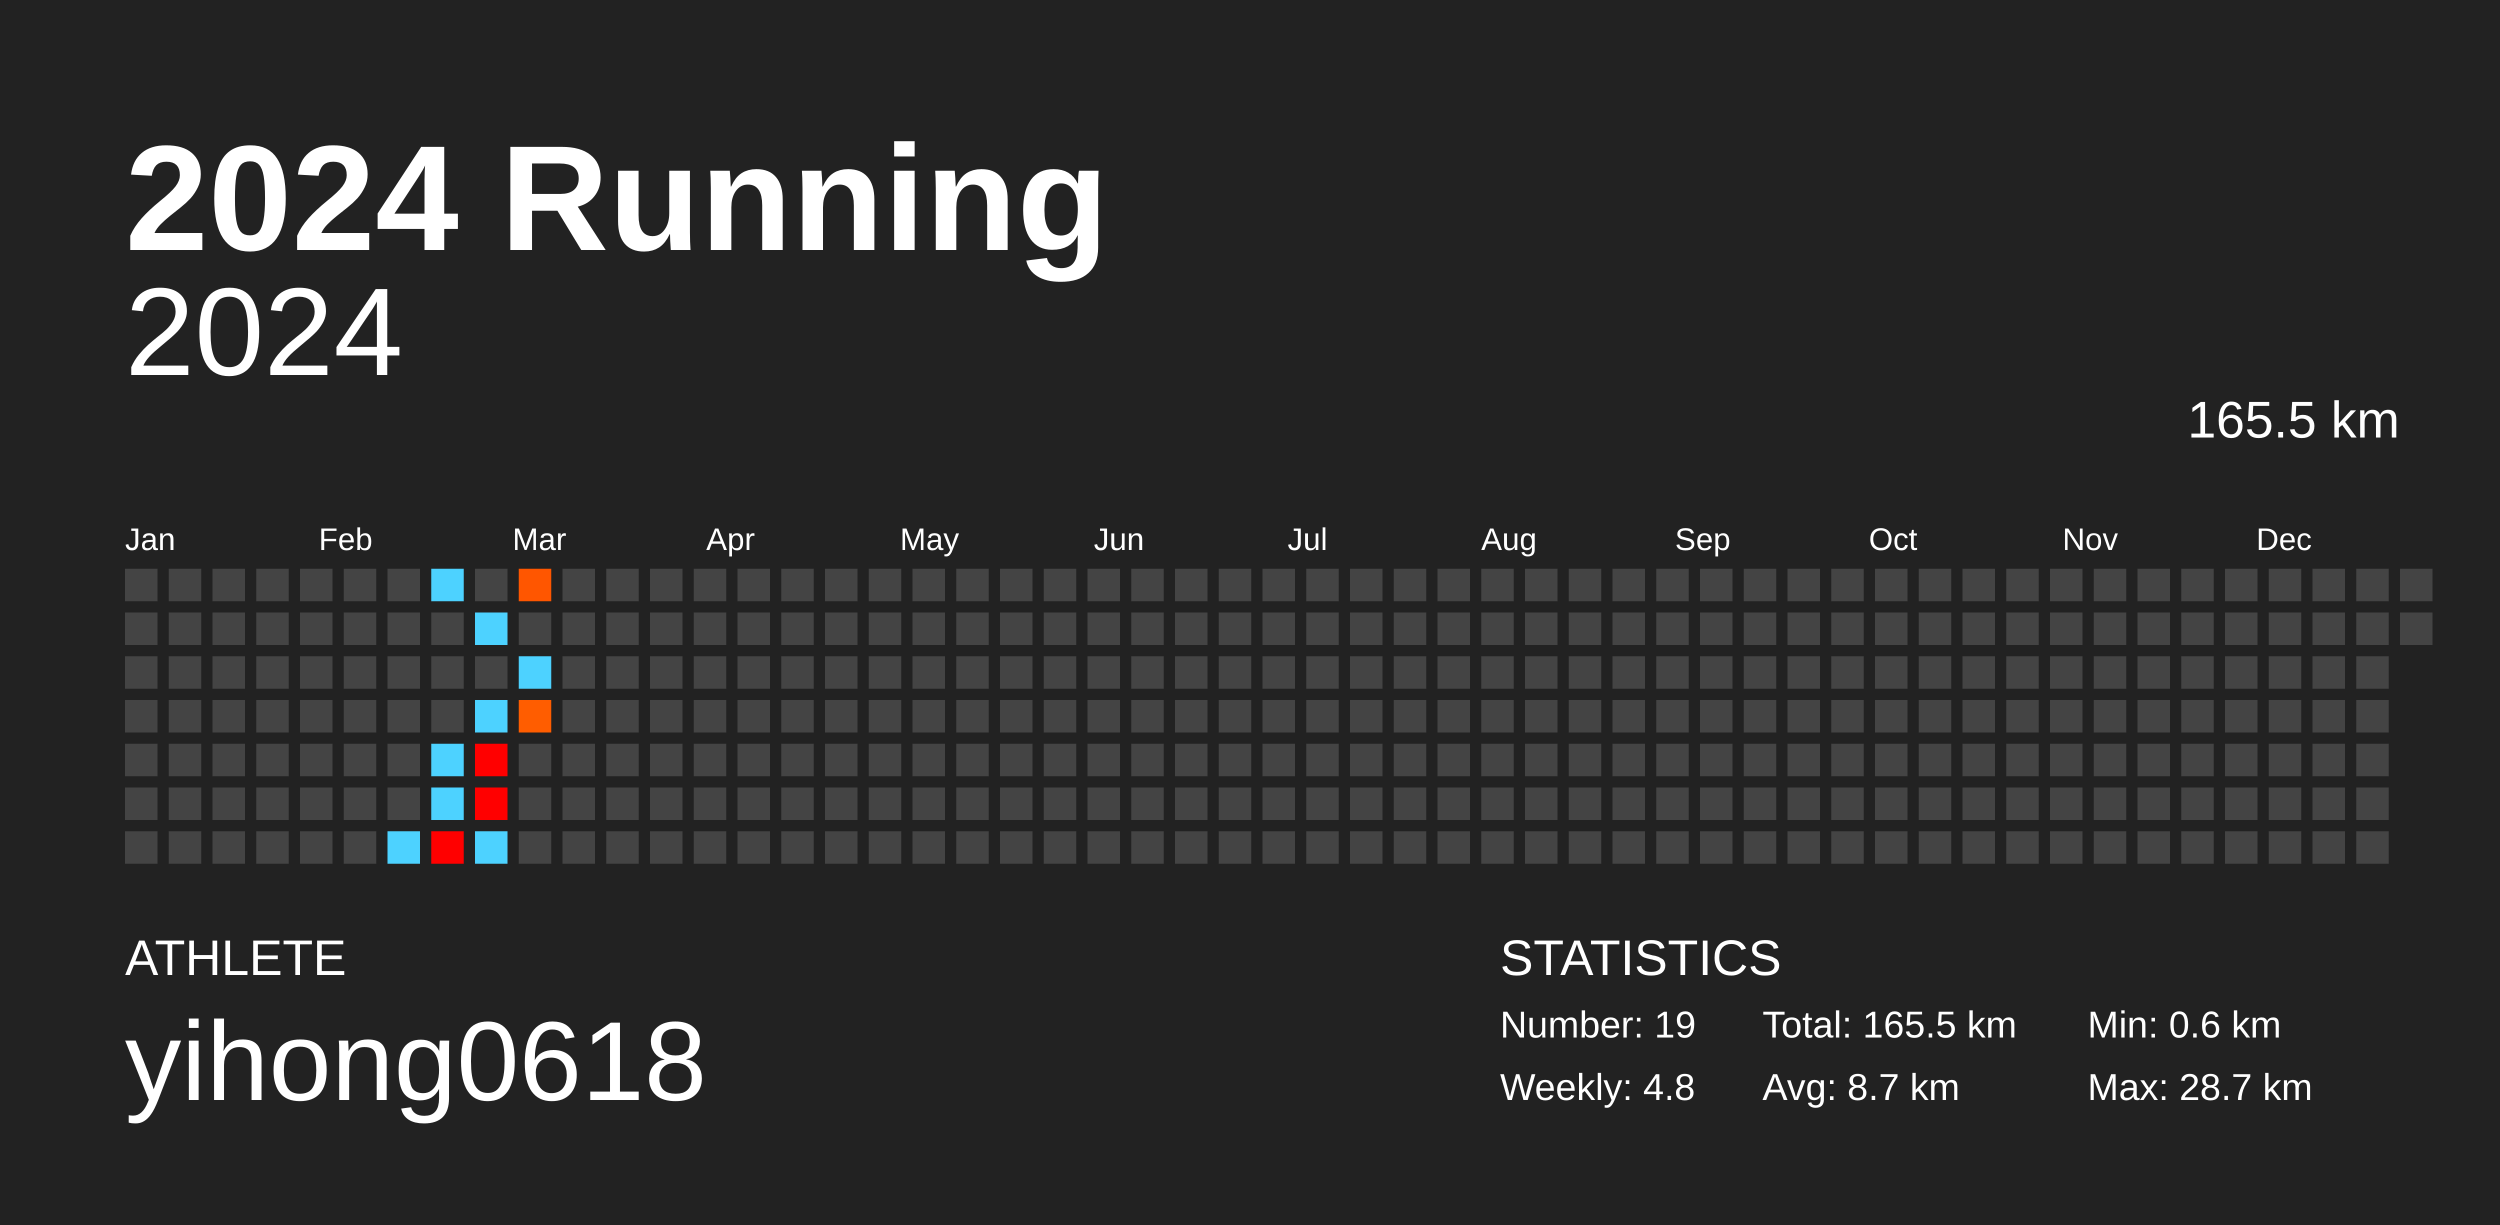
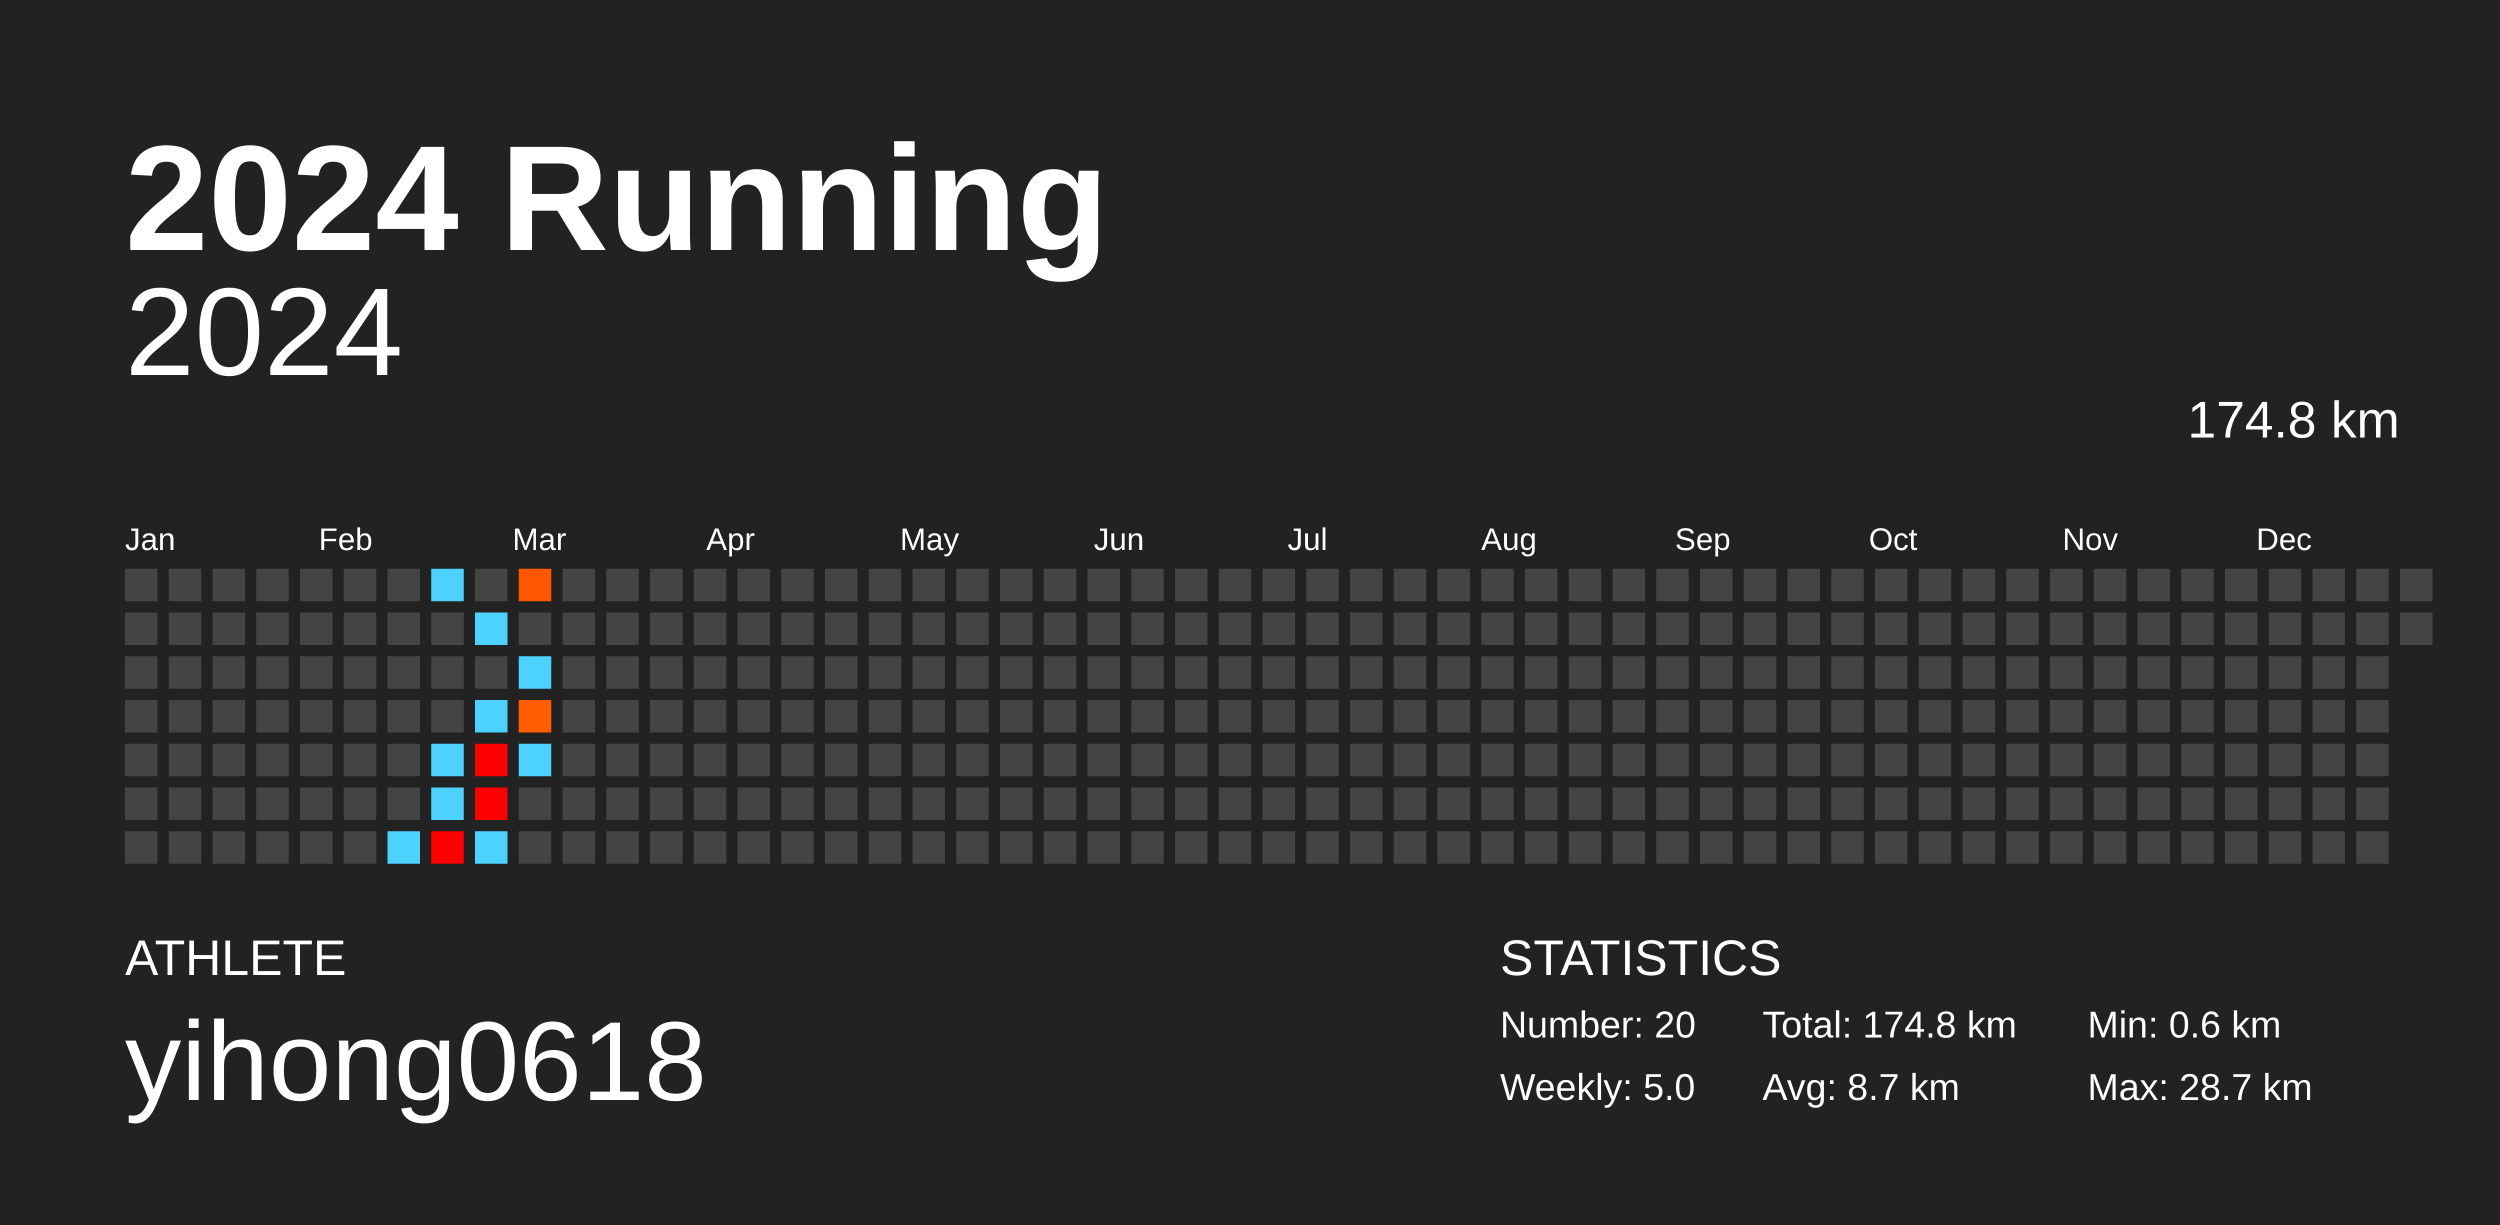
<svg xmlns="http://www.w3.org/2000/svg" baseProfile="full" height="98mm" version="1.1" viewBox="0,0,200,98" width="200mm">
  <defs />
  <rect fill="#222222" height="98" width="200" x="0" y="0" />
  <text fill="#FFFFFF" style="font-size:12px; font-family:Arial; font-weight:bold;" x="10" y="20">2024 Running</text>
  <text fill="#FFFFFF" style="font-size:4px; font-family:Arial" x="10" y="78">ATHLETE</text>
  <text fill="#FFFFFF" style="font-size:9px; font-family:Arial" x="10" y="88">yihong0618</text>
  <text fill="#FFFFFF" style="font-size:4px; font-family:Arial" x="120" y="78">STATISTICS</text>
-   <text fill="#FFFFFF" style="font-size:3px; font-family:Arial" x="120" y="83">Number: 19</text>
-   <text fill="#FFFFFF" style="font-size:3px; font-family:Arial" x="120" y="88">Weekly: 4.8</text>
-   <text fill="#FFFFFF" style="font-size:3px; font-family:Arial" x="141" y="83">Total: 165.5 km</text>
+   <text fill="#FFFFFF" style="font-size:3px; font-family:Arial" x="120" y="83">Number: 20</text>
+   <text fill="#FFFFFF" style="font-size:3px; font-family:Arial" x="120" y="88">Weekly: 5.0</text>
+   <text fill="#FFFFFF" style="font-size:3px; font-family:Arial" x="141" y="83">Total: 174.8 km</text>
  <text fill="#FFFFFF" style="font-size:3px; font-family:Arial" x="141" y="88">Avg: 8.7 km</text>
  <text fill="#FFFFFF" style="font-size:3px; font-family:Arial" x="167" y="83">Min: 0.6 km</text>
  <text fill="#FFFFFF" style="font-size:3px; font-family:Arial" x="167" y="88">Max: 28.7 km</text>
  <text alignment-baseline="hanging" fill="#FFFFFF" style="font-size:10.0px; font-family:Arial;" x="10" y="30">2024</text>
-   <text alignment-baseline="hanging" fill="#FFFFFF" style="font-size:4.125px; font-family:Arial;" x="175" y="35">165.5 km</text>
+   <text alignment-baseline="hanging" fill="#FFFFFF" style="font-size:4.125px; font-family:Arial;" x="175" y="35">174.8 km</text>
  <text fill="#FFFFFF" style="font-size:2.5px; font-family:Arial" x="10.0" y="44">Jan</text>
  <text fill="#FFFFFF" style="font-size:2.5px; font-family:Arial" x="25.5" y="44">Feb</text>
  <text fill="#FFFFFF" style="font-size:2.5px; font-family:Arial" x="41.0" y="44">Mar</text>
  <text fill="#FFFFFF" style="font-size:2.5px; font-family:Arial" x="56.5" y="44">Apr</text>
  <text fill="#FFFFFF" style="font-size:2.5px; font-family:Arial" x="72.0" y="44">May</text>
  <text fill="#FFFFFF" style="font-size:2.5px; font-family:Arial" x="87.5" y="44">Jun</text>
  <text fill="#FFFFFF" style="font-size:2.5px; font-family:Arial" x="103.0" y="44">Jul</text>
  <text fill="#FFFFFF" style="font-size:2.5px; font-family:Arial" x="118.5" y="44">Aug</text>
  <text fill="#FFFFFF" style="font-size:2.5px; font-family:Arial" x="134.0" y="44">Sep</text>
  <text fill="#FFFFFF" style="font-size:2.5px; font-family:Arial" x="149.5" y="44">Oct</text>
  <text fill="#FFFFFF" style="font-size:2.5px; font-family:Arial" x="165.0" y="44">Nov</text>
  <text fill="#FFFFFF" style="font-size:2.5px; font-family:Arial" x="180.5" y="44">Dec</text>
  <rect fill="#444444" height="2.6" width="2.6" x="10.0" y="45.5" />
  <rect fill="#444444" height="2.6" width="2.6" x="10.0" y="49.0" />
  <rect fill="#444444" height="2.6" width="2.6" x="10.0" y="52.5" />
  <rect fill="#444444" height="2.6" width="2.6" x="10.0" y="56.0" />
  <rect fill="#444444" height="2.6" width="2.6" x="10.0" y="59.5" />
  <rect fill="#444444" height="2.6" width="2.6" x="10.0" y="63.0" />
  <rect fill="#444444" height="2.6" width="2.6" x="10.0" y="66.5" />
  <rect fill="#444444" height="2.6" width="2.6" x="13.5" y="45.5" />
  <rect fill="#444444" height="2.6" width="2.6" x="13.5" y="49.0" />
  <rect fill="#444444" height="2.6" width="2.6" x="13.5" y="52.5" />
  <rect fill="#444444" height="2.6" width="2.6" x="13.5" y="56.0" />
  <rect fill="#444444" height="2.6" width="2.6" x="13.5" y="59.5" />
  <rect fill="#444444" height="2.6" width="2.6" x="13.5" y="63.0" />
  <rect fill="#444444" height="2.6" width="2.6" x="13.5" y="66.5" />
  <rect fill="#444444" height="2.6" width="2.6" x="17.0" y="45.5" />
  <rect fill="#444444" height="2.6" width="2.6" x="17.0" y="49.0" />
  <rect fill="#444444" height="2.6" width="2.6" x="17.0" y="52.5" />
  <rect fill="#444444" height="2.6" width="2.6" x="17.0" y="56.0" />
  <rect fill="#444444" height="2.6" width="2.6" x="17.0" y="59.5" />
  <rect fill="#444444" height="2.6" width="2.6" x="17.0" y="63.0" />
  <rect fill="#444444" height="2.6" width="2.6" x="17.0" y="66.5" />
  <rect fill="#444444" height="2.6" width="2.6" x="20.5" y="45.5" />
  <rect fill="#444444" height="2.6" width="2.6" x="20.5" y="49.0" />
  <rect fill="#444444" height="2.6" width="2.6" x="20.5" y="52.5" />
  <rect fill="#444444" height="2.6" width="2.6" x="20.5" y="56.0" />
  <rect fill="#444444" height="2.6" width="2.6" x="20.5" y="59.5" />
  <rect fill="#444444" height="2.6" width="2.6" x="20.5" y="63.0" />
  <rect fill="#444444" height="2.6" width="2.6" x="20.5" y="66.5" />
  <rect fill="#444444" height="2.6" width="2.6" x="24.0" y="45.5" />
  <rect fill="#444444" height="2.6" width="2.6" x="24.0" y="49.0" />
  <rect fill="#444444" height="2.6" width="2.6" x="24.0" y="52.5" />
  <rect fill="#444444" height="2.6" width="2.6" x="24.0" y="56.0" />
  <rect fill="#444444" height="2.6" width="2.6" x="24.0" y="59.5" />
  <rect fill="#444444" height="2.6" width="2.6" x="24.0" y="63.0" />
  <rect fill="#444444" height="2.6" width="2.6" x="24.0" y="66.5" />
  <rect fill="#444444" height="2.6" width="2.6" x="27.5" y="45.5" />
  <rect fill="#444444" height="2.6" width="2.6" x="27.5" y="49.0" />
  <rect fill="#444444" height="2.6" width="2.6" x="27.5" y="52.5" />
  <rect fill="#444444" height="2.6" width="2.6" x="27.5" y="56.0" />
  <rect fill="#444444" height="2.6" width="2.6" x="27.5" y="59.5" />
  <rect fill="#444444" height="2.6" width="2.6" x="27.5" y="63.0" />
  <rect fill="#444444" height="2.6" width="2.6" x="27.5" y="66.5" />
  <rect fill="#444444" height="2.6" width="2.6" x="31.0" y="45.5" />
  <rect fill="#444444" height="2.6" width="2.6" x="31.0" y="49.0" />
  <rect fill="#444444" height="2.6" width="2.6" x="31.0" y="52.5" />
  <rect fill="#444444" height="2.6" width="2.6" x="31.0" y="56.0" />
  <rect fill="#444444" height="2.6" width="2.6" x="31.0" y="59.5" />
  <rect fill="#444444" height="2.6" width="2.6" x="31.0" y="63.0" />
  <rect fill="#4dd2ff" height="2.6" width="2.6" x="31.0" y="66.5" />
  <rect fill="#4dd2ff" height="2.6" width="2.6" x="34.5" y="45.5" />
  <rect fill="#444444" height="2.6" width="2.6" x="34.5" y="49.0" />
  <rect fill="#444444" height="2.6" width="2.6" x="34.5" y="52.5" />
  <rect fill="#444444" height="2.6" width="2.6" x="34.5" y="56.0" />
  <rect fill="#4dd2ff" height="2.6" width="2.6" x="34.5" y="59.5" />
  <rect fill="#4dd2ff" height="2.6" width="2.6" x="34.5" y="63.0" />
  <rect fill="red" height="2.6" width="2.6" x="34.5" y="66.5" />
  <rect fill="#444444" height="2.6" width="2.6" x="38.0" y="45.5" />
  <rect fill="#4dd2ff" height="2.6" width="2.6" x="38.0" y="49.0" />
  <rect fill="#444444" height="2.6" width="2.6" x="38.0" y="52.5" />
  <rect fill="#4dd2ff" height="2.6" width="2.6" x="38.0" y="56.0" />
  <rect fill="red" height="2.6" width="2.6" x="38.0" y="59.5" />
  <rect fill="red" height="2.6" width="2.6" x="38.0" y="63.0" />
  <rect fill="#4dd2ff" height="2.6" width="2.6" x="38.0" y="66.5" />
  <rect fill="#ff5600" height="2.6" width="2.6" x="41.5" y="45.5" />
  <rect fill="#444444" height="2.6" width="2.6" x="41.5" y="49.0" />
  <rect fill="#4dd2ff" height="2.6" width="2.6" x="41.5" y="52.5" />
  <rect fill="#ff5d00" height="2.6" width="2.6" x="41.5" y="56.0" />
-   <rect fill="#444444" height="2.6" width="2.6" x="41.5" y="59.5" />
+   <rect fill="#4dd2ff" height="2.6" width="2.6" x="41.5" y="59.5" />
  <rect fill="#444444" height="2.6" width="2.6" x="41.5" y="63.0" />
  <rect fill="#444444" height="2.6" width="2.6" x="41.5" y="66.5" />
  <rect fill="#444444" height="2.6" width="2.6" x="45.0" y="45.5" />
  <rect fill="#444444" height="2.6" width="2.6" x="45.0" y="49.0" />
  <rect fill="#444444" height="2.6" width="2.6" x="45.0" y="52.5" />
  <rect fill="#444444" height="2.6" width="2.6" x="45.0" y="56.0" />
  <rect fill="#444444" height="2.6" width="2.6" x="45.0" y="59.5" />
  <rect fill="#444444" height="2.6" width="2.6" x="45.0" y="63.0" />
  <rect fill="#444444" height="2.6" width="2.6" x="45.0" y="66.5" />
  <rect fill="#444444" height="2.6" width="2.6" x="48.5" y="45.5" />
  <rect fill="#444444" height="2.6" width="2.6" x="48.5" y="49.0" />
  <rect fill="#444444" height="2.6" width="2.6" x="48.5" y="52.5" />
  <rect fill="#444444" height="2.6" width="2.6" x="48.5" y="56.0" />
  <rect fill="#444444" height="2.6" width="2.6" x="48.5" y="59.5" />
  <rect fill="#444444" height="2.6" width="2.6" x="48.5" y="63.0" />
  <rect fill="#444444" height="2.6" width="2.6" x="48.5" y="66.5" />
  <rect fill="#444444" height="2.6" width="2.6" x="52.0" y="45.5" />
  <rect fill="#444444" height="2.6" width="2.6" x="52.0" y="49.0" />
  <rect fill="#444444" height="2.6" width="2.6" x="52.0" y="52.5" />
  <rect fill="#444444" height="2.6" width="2.6" x="52.0" y="56.0" />
  <rect fill="#444444" height="2.6" width="2.6" x="52.0" y="59.5" />
  <rect fill="#444444" height="2.6" width="2.6" x="52.0" y="63.0" />
  <rect fill="#444444" height="2.6" width="2.6" x="52.0" y="66.5" />
  <rect fill="#444444" height="2.6" width="2.6" x="55.5" y="45.5" />
  <rect fill="#444444" height="2.6" width="2.6" x="55.5" y="49.0" />
  <rect fill="#444444" height="2.6" width="2.6" x="55.5" y="52.5" />
  <rect fill="#444444" height="2.6" width="2.6" x="55.5" y="56.0" />
  <rect fill="#444444" height="2.6" width="2.6" x="55.5" y="59.5" />
  <rect fill="#444444" height="2.6" width="2.6" x="55.5" y="63.0" />
  <rect fill="#444444" height="2.6" width="2.6" x="55.5" y="66.5" />
  <rect fill="#444444" height="2.6" width="2.6" x="59.0" y="45.5" />
  <rect fill="#444444" height="2.6" width="2.6" x="59.0" y="49.0" />
  <rect fill="#444444" height="2.6" width="2.6" x="59.0" y="52.5" />
  <rect fill="#444444" height="2.6" width="2.6" x="59.0" y="56.0" />
  <rect fill="#444444" height="2.6" width="2.6" x="59.0" y="59.5" />
  <rect fill="#444444" height="2.6" width="2.6" x="59.0" y="63.0" />
  <rect fill="#444444" height="2.6" width="2.6" x="59.0" y="66.5" />
  <rect fill="#444444" height="2.6" width="2.6" x="62.5" y="45.5" />
  <rect fill="#444444" height="2.6" width="2.6" x="62.5" y="49.0" />
  <rect fill="#444444" height="2.6" width="2.6" x="62.5" y="52.5" />
  <rect fill="#444444" height="2.6" width="2.6" x="62.5" y="56.0" />
  <rect fill="#444444" height="2.6" width="2.6" x="62.5" y="59.5" />
  <rect fill="#444444" height="2.6" width="2.6" x="62.5" y="63.0" />
  <rect fill="#444444" height="2.6" width="2.6" x="62.5" y="66.5" />
  <rect fill="#444444" height="2.6" width="2.6" x="66.0" y="45.5" />
  <rect fill="#444444" height="2.6" width="2.6" x="66.0" y="49.0" />
  <rect fill="#444444" height="2.6" width="2.6" x="66.0" y="52.5" />
  <rect fill="#444444" height="2.6" width="2.6" x="66.0" y="56.0" />
  <rect fill="#444444" height="2.6" width="2.6" x="66.0" y="59.5" />
  <rect fill="#444444" height="2.6" width="2.6" x="66.0" y="63.0" />
  <rect fill="#444444" height="2.6" width="2.6" x="66.0" y="66.5" />
  <rect fill="#444444" height="2.6" width="2.6" x="69.5" y="45.5" />
  <rect fill="#444444" height="2.6" width="2.6" x="69.5" y="49.0" />
  <rect fill="#444444" height="2.6" width="2.6" x="69.5" y="52.5" />
  <rect fill="#444444" height="2.6" width="2.6" x="69.5" y="56.0" />
  <rect fill="#444444" height="2.6" width="2.6" x="69.5" y="59.5" />
  <rect fill="#444444" height="2.6" width="2.6" x="69.5" y="63.0" />
  <rect fill="#444444" height="2.6" width="2.6" x="69.5" y="66.5" />
  <rect fill="#444444" height="2.6" width="2.6" x="73.0" y="45.5" />
  <rect fill="#444444" height="2.6" width="2.6" x="73.0" y="49.0" />
  <rect fill="#444444" height="2.6" width="2.6" x="73.0" y="52.5" />
  <rect fill="#444444" height="2.6" width="2.6" x="73.0" y="56.0" />
  <rect fill="#444444" height="2.6" width="2.6" x="73.0" y="59.5" />
  <rect fill="#444444" height="2.6" width="2.6" x="73.0" y="63.0" />
  <rect fill="#444444" height="2.6" width="2.6" x="73.0" y="66.5" />
  <rect fill="#444444" height="2.6" width="2.6" x="76.5" y="45.5" />
  <rect fill="#444444" height="2.6" width="2.6" x="76.5" y="49.0" />
  <rect fill="#444444" height="2.6" width="2.6" x="76.5" y="52.5" />
  <rect fill="#444444" height="2.6" width="2.6" x="76.5" y="56.0" />
  <rect fill="#444444" height="2.6" width="2.6" x="76.5" y="59.5" />
  <rect fill="#444444" height="2.6" width="2.6" x="76.5" y="63.0" />
  <rect fill="#444444" height="2.6" width="2.6" x="76.5" y="66.5" />
  <rect fill="#444444" height="2.6" width="2.6" x="80.0" y="45.5" />
  <rect fill="#444444" height="2.6" width="2.6" x="80.0" y="49.0" />
  <rect fill="#444444" height="2.6" width="2.6" x="80.0" y="52.5" />
  <rect fill="#444444" height="2.6" width="2.6" x="80.0" y="56.0" />
  <rect fill="#444444" height="2.6" width="2.6" x="80.0" y="59.5" />
  <rect fill="#444444" height="2.6" width="2.6" x="80.0" y="63.0" />
  <rect fill="#444444" height="2.6" width="2.6" x="80.0" y="66.5" />
  <rect fill="#444444" height="2.6" width="2.6" x="83.5" y="45.5" />
  <rect fill="#444444" height="2.6" width="2.6" x="83.5" y="49.0" />
  <rect fill="#444444" height="2.6" width="2.6" x="83.5" y="52.5" />
  <rect fill="#444444" height="2.6" width="2.6" x="83.5" y="56.0" />
  <rect fill="#444444" height="2.6" width="2.6" x="83.5" y="59.5" />
  <rect fill="#444444" height="2.6" width="2.6" x="83.5" y="63.0" />
  <rect fill="#444444" height="2.6" width="2.6" x="83.5" y="66.5" />
  <rect fill="#444444" height="2.6" width="2.6" x="87.0" y="45.5" />
  <rect fill="#444444" height="2.6" width="2.6" x="87.0" y="49.0" />
  <rect fill="#444444" height="2.6" width="2.6" x="87.0" y="52.5" />
  <rect fill="#444444" height="2.6" width="2.6" x="87.0" y="56.0" />
  <rect fill="#444444" height="2.6" width="2.6" x="87.0" y="59.5" />
  <rect fill="#444444" height="2.6" width="2.6" x="87.0" y="63.0" />
  <rect fill="#444444" height="2.6" width="2.6" x="87.0" y="66.5" />
  <rect fill="#444444" height="2.6" width="2.6" x="90.5" y="45.5" />
  <rect fill="#444444" height="2.6" width="2.6" x="90.5" y="49.0" />
  <rect fill="#444444" height="2.6" width="2.6" x="90.5" y="52.5" />
  <rect fill="#444444" height="2.6" width="2.6" x="90.5" y="56.0" />
  <rect fill="#444444" height="2.6" width="2.6" x="90.5" y="59.5" />
  <rect fill="#444444" height="2.6" width="2.6" x="90.5" y="63.0" />
  <rect fill="#444444" height="2.6" width="2.6" x="90.5" y="66.5" />
  <rect fill="#444444" height="2.6" width="2.6" x="94.0" y="45.5" />
  <rect fill="#444444" height="2.6" width="2.6" x="94.0" y="49.0" />
  <rect fill="#444444" height="2.6" width="2.6" x="94.0" y="52.5" />
  <rect fill="#444444" height="2.6" width="2.6" x="94.0" y="56.0" />
  <rect fill="#444444" height="2.6" width="2.6" x="94.0" y="59.5" />
  <rect fill="#444444" height="2.6" width="2.6" x="94.0" y="63.0" />
  <rect fill="#444444" height="2.6" width="2.6" x="94.0" y="66.5" />
  <rect fill="#444444" height="2.6" width="2.6" x="97.5" y="45.5" />
  <rect fill="#444444" height="2.6" width="2.6" x="97.5" y="49.0" />
  <rect fill="#444444" height="2.6" width="2.6" x="97.5" y="52.5" />
  <rect fill="#444444" height="2.6" width="2.6" x="97.5" y="56.0" />
  <rect fill="#444444" height="2.6" width="2.6" x="97.5" y="59.5" />
  <rect fill="#444444" height="2.6" width="2.6" x="97.5" y="63.0" />
  <rect fill="#444444" height="2.6" width="2.6" x="97.5" y="66.5" />
  <rect fill="#444444" height="2.6" width="2.6" x="101.0" y="45.5" />
  <rect fill="#444444" height="2.6" width="2.6" x="101.0" y="49.0" />
  <rect fill="#444444" height="2.6" width="2.6" x="101.0" y="52.5" />
  <rect fill="#444444" height="2.6" width="2.6" x="101.0" y="56.0" />
  <rect fill="#444444" height="2.6" width="2.6" x="101.0" y="59.5" />
  <rect fill="#444444" height="2.6" width="2.6" x="101.0" y="63.0" />
  <rect fill="#444444" height="2.6" width="2.6" x="101.0" y="66.5" />
  <rect fill="#444444" height="2.6" width="2.6" x="104.5" y="45.5" />
  <rect fill="#444444" height="2.6" width="2.6" x="104.5" y="49.0" />
  <rect fill="#444444" height="2.6" width="2.6" x="104.5" y="52.5" />
  <rect fill="#444444" height="2.6" width="2.6" x="104.5" y="56.0" />
  <rect fill="#444444" height="2.6" width="2.6" x="104.5" y="59.5" />
  <rect fill="#444444" height="2.6" width="2.6" x="104.5" y="63.0" />
  <rect fill="#444444" height="2.6" width="2.6" x="104.5" y="66.5" />
  <rect fill="#444444" height="2.6" width="2.6" x="108.0" y="45.5" />
  <rect fill="#444444" height="2.6" width="2.6" x="108.0" y="49.0" />
  <rect fill="#444444" height="2.6" width="2.6" x="108.0" y="52.5" />
  <rect fill="#444444" height="2.6" width="2.6" x="108.0" y="56.0" />
  <rect fill="#444444" height="2.6" width="2.6" x="108.0" y="59.5" />
  <rect fill="#444444" height="2.6" width="2.6" x="108.0" y="63.0" />
  <rect fill="#444444" height="2.6" width="2.6" x="108.0" y="66.5" />
  <rect fill="#444444" height="2.6" width="2.6" x="111.5" y="45.5" />
  <rect fill="#444444" height="2.6" width="2.6" x="111.5" y="49.0" />
  <rect fill="#444444" height="2.6" width="2.6" x="111.5" y="52.5" />
  <rect fill="#444444" height="2.6" width="2.6" x="111.5" y="56.0" />
  <rect fill="#444444" height="2.6" width="2.6" x="111.5" y="59.5" />
  <rect fill="#444444" height="2.6" width="2.6" x="111.5" y="63.0" />
  <rect fill="#444444" height="2.6" width="2.6" x="111.5" y="66.5" />
  <rect fill="#444444" height="2.6" width="2.6" x="115.0" y="45.5" />
  <rect fill="#444444" height="2.6" width="2.6" x="115.0" y="49.0" />
  <rect fill="#444444" height="2.6" width="2.6" x="115.0" y="52.5" />
  <rect fill="#444444" height="2.6" width="2.6" x="115.0" y="56.0" />
  <rect fill="#444444" height="2.6" width="2.6" x="115.0" y="59.5" />
  <rect fill="#444444" height="2.6" width="2.6" x="115.0" y="63.0" />
  <rect fill="#444444" height="2.6" width="2.6" x="115.0" y="66.5" />
  <rect fill="#444444" height="2.6" width="2.6" x="118.5" y="45.5" />
  <rect fill="#444444" height="2.6" width="2.6" x="118.5" y="49.0" />
  <rect fill="#444444" height="2.6" width="2.6" x="118.5" y="52.5" />
  <rect fill="#444444" height="2.6" width="2.6" x="118.5" y="56.0" />
  <rect fill="#444444" height="2.6" width="2.6" x="118.5" y="59.5" />
  <rect fill="#444444" height="2.6" width="2.6" x="118.5" y="63.0" />
  <rect fill="#444444" height="2.6" width="2.6" x="118.5" y="66.5" />
  <rect fill="#444444" height="2.6" width="2.6" x="122.0" y="45.5" />
  <rect fill="#444444" height="2.6" width="2.6" x="122.0" y="49.0" />
  <rect fill="#444444" height="2.6" width="2.6" x="122.0" y="52.5" />
  <rect fill="#444444" height="2.6" width="2.6" x="122.0" y="56.0" />
  <rect fill="#444444" height="2.6" width="2.6" x="122.0" y="59.5" />
  <rect fill="#444444" height="2.6" width="2.6" x="122.0" y="63.0" />
  <rect fill="#444444" height="2.6" width="2.6" x="122.0" y="66.5" />
  <rect fill="#444444" height="2.6" width="2.6" x="125.5" y="45.5" />
  <rect fill="#444444" height="2.6" width="2.6" x="125.5" y="49.0" />
  <rect fill="#444444" height="2.6" width="2.6" x="125.5" y="52.5" />
  <rect fill="#444444" height="2.6" width="2.6" x="125.5" y="56.0" />
  <rect fill="#444444" height="2.6" width="2.6" x="125.5" y="59.5" />
  <rect fill="#444444" height="2.6" width="2.6" x="125.5" y="63.0" />
  <rect fill="#444444" height="2.6" width="2.6" x="125.5" y="66.5" />
  <rect fill="#444444" height="2.6" width="2.6" x="129.0" y="45.5" />
  <rect fill="#444444" height="2.6" width="2.6" x="129.0" y="49.0" />
  <rect fill="#444444" height="2.6" width="2.6" x="129.0" y="52.5" />
  <rect fill="#444444" height="2.6" width="2.6" x="129.0" y="56.0" />
  <rect fill="#444444" height="2.6" width="2.6" x="129.0" y="59.5" />
  <rect fill="#444444" height="2.6" width="2.6" x="129.0" y="63.0" />
  <rect fill="#444444" height="2.6" width="2.6" x="129.0" y="66.5" />
  <rect fill="#444444" height="2.6" width="2.6" x="132.5" y="45.5" />
  <rect fill="#444444" height="2.6" width="2.6" x="132.5" y="49.0" />
  <rect fill="#444444" height="2.6" width="2.6" x="132.5" y="52.5" />
  <rect fill="#444444" height="2.6" width="2.6" x="132.5" y="56.0" />
  <rect fill="#444444" height="2.6" width="2.6" x="132.5" y="59.5" />
  <rect fill="#444444" height="2.6" width="2.6" x="132.5" y="63.0" />
  <rect fill="#444444" height="2.6" width="2.6" x="132.5" y="66.5" />
  <rect fill="#444444" height="2.6" width="2.6" x="136.0" y="45.5" />
  <rect fill="#444444" height="2.6" width="2.6" x="136.0" y="49.0" />
  <rect fill="#444444" height="2.6" width="2.6" x="136.0" y="52.5" />
  <rect fill="#444444" height="2.6" width="2.6" x="136.0" y="56.0" />
  <rect fill="#444444" height="2.6" width="2.6" x="136.0" y="59.5" />
  <rect fill="#444444" height="2.6" width="2.6" x="136.0" y="63.0" />
  <rect fill="#444444" height="2.6" width="2.6" x="136.0" y="66.5" />
  <rect fill="#444444" height="2.6" width="2.6" x="139.5" y="45.5" />
  <rect fill="#444444" height="2.6" width="2.6" x="139.5" y="49.0" />
  <rect fill="#444444" height="2.6" width="2.6" x="139.5" y="52.5" />
  <rect fill="#444444" height="2.6" width="2.6" x="139.5" y="56.0" />
  <rect fill="#444444" height="2.6" width="2.6" x="139.5" y="59.5" />
  <rect fill="#444444" height="2.6" width="2.6" x="139.5" y="63.0" />
  <rect fill="#444444" height="2.6" width="2.6" x="139.5" y="66.5" />
  <rect fill="#444444" height="2.6" width="2.6" x="143.0" y="45.5" />
  <rect fill="#444444" height="2.6" width="2.6" x="143.0" y="49.0" />
  <rect fill="#444444" height="2.6" width="2.6" x="143.0" y="52.5" />
  <rect fill="#444444" height="2.6" width="2.6" x="143.0" y="56.0" />
  <rect fill="#444444" height="2.6" width="2.6" x="143.0" y="59.5" />
  <rect fill="#444444" height="2.6" width="2.6" x="143.0" y="63.0" />
  <rect fill="#444444" height="2.6" width="2.6" x="143.0" y="66.5" />
  <rect fill="#444444" height="2.6" width="2.6" x="146.5" y="45.5" />
  <rect fill="#444444" height="2.6" width="2.6" x="146.5" y="49.0" />
  <rect fill="#444444" height="2.6" width="2.6" x="146.5" y="52.5" />
  <rect fill="#444444" height="2.6" width="2.6" x="146.5" y="56.0" />
  <rect fill="#444444" height="2.6" width="2.6" x="146.5" y="59.5" />
  <rect fill="#444444" height="2.6" width="2.6" x="146.5" y="63.0" />
  <rect fill="#444444" height="2.6" width="2.6" x="146.5" y="66.5" />
  <rect fill="#444444" height="2.6" width="2.6" x="150.0" y="45.5" />
  <rect fill="#444444" height="2.6" width="2.6" x="150.0" y="49.0" />
  <rect fill="#444444" height="2.6" width="2.6" x="150.0" y="52.5" />
  <rect fill="#444444" height="2.6" width="2.6" x="150.0" y="56.0" />
  <rect fill="#444444" height="2.6" width="2.6" x="150.0" y="59.5" />
  <rect fill="#444444" height="2.6" width="2.6" x="150.0" y="63.0" />
  <rect fill="#444444" height="2.6" width="2.6" x="150.0" y="66.5" />
  <rect fill="#444444" height="2.6" width="2.6" x="153.5" y="45.5" />
  <rect fill="#444444" height="2.6" width="2.6" x="153.5" y="49.0" />
  <rect fill="#444444" height="2.6" width="2.6" x="153.5" y="52.5" />
  <rect fill="#444444" height="2.6" width="2.6" x="153.5" y="56.0" />
  <rect fill="#444444" height="2.6" width="2.6" x="153.5" y="59.5" />
  <rect fill="#444444" height="2.6" width="2.6" x="153.5" y="63.0" />
  <rect fill="#444444" height="2.6" width="2.6" x="153.5" y="66.5" />
  <rect fill="#444444" height="2.6" width="2.6" x="157.0" y="45.5" />
  <rect fill="#444444" height="2.6" width="2.6" x="157.0" y="49.0" />
  <rect fill="#444444" height="2.6" width="2.6" x="157.0" y="52.5" />
  <rect fill="#444444" height="2.6" width="2.6" x="157.0" y="56.0" />
  <rect fill="#444444" height="2.6" width="2.6" x="157.0" y="59.5" />
  <rect fill="#444444" height="2.6" width="2.6" x="157.0" y="63.0" />
  <rect fill="#444444" height="2.6" width="2.6" x="157.0" y="66.5" />
  <rect fill="#444444" height="2.6" width="2.6" x="160.5" y="45.5" />
  <rect fill="#444444" height="2.6" width="2.6" x="160.5" y="49.0" />
  <rect fill="#444444" height="2.6" width="2.6" x="160.5" y="52.5" />
  <rect fill="#444444" height="2.6" width="2.6" x="160.5" y="56.0" />
  <rect fill="#444444" height="2.6" width="2.6" x="160.5" y="59.5" />
  <rect fill="#444444" height="2.6" width="2.6" x="160.5" y="63.0" />
  <rect fill="#444444" height="2.6" width="2.6" x="160.5" y="66.5" />
  <rect fill="#444444" height="2.6" width="2.6" x="164.0" y="45.5" />
  <rect fill="#444444" height="2.6" width="2.6" x="164.0" y="49.0" />
  <rect fill="#444444" height="2.6" width="2.6" x="164.0" y="52.5" />
  <rect fill="#444444" height="2.6" width="2.6" x="164.0" y="56.0" />
  <rect fill="#444444" height="2.6" width="2.6" x="164.0" y="59.5" />
  <rect fill="#444444" height="2.6" width="2.6" x="164.0" y="63.0" />
  <rect fill="#444444" height="2.6" width="2.6" x="164.0" y="66.5" />
  <rect fill="#444444" height="2.6" width="2.6" x="167.5" y="45.5" />
  <rect fill="#444444" height="2.6" width="2.6" x="167.5" y="49.0" />
  <rect fill="#444444" height="2.6" width="2.6" x="167.5" y="52.5" />
  <rect fill="#444444" height="2.6" width="2.6" x="167.5" y="56.0" />
  <rect fill="#444444" height="2.6" width="2.6" x="167.5" y="59.5" />
  <rect fill="#444444" height="2.6" width="2.6" x="167.5" y="63.0" />
  <rect fill="#444444" height="2.6" width="2.6" x="167.5" y="66.5" />
  <rect fill="#444444" height="2.6" width="2.6" x="171.0" y="45.5" />
  <rect fill="#444444" height="2.6" width="2.6" x="171.0" y="49.0" />
  <rect fill="#444444" height="2.6" width="2.6" x="171.0" y="52.5" />
  <rect fill="#444444" height="2.6" width="2.6" x="171.0" y="56.0" />
  <rect fill="#444444" height="2.6" width="2.6" x="171.0" y="59.5" />
  <rect fill="#444444" height="2.6" width="2.6" x="171.0" y="63.0" />
  <rect fill="#444444" height="2.6" width="2.6" x="171.0" y="66.5" />
  <rect fill="#444444" height="2.6" width="2.6" x="174.5" y="45.5" />
  <rect fill="#444444" height="2.6" width="2.6" x="174.5" y="49.0" />
  <rect fill="#444444" height="2.6" width="2.6" x="174.5" y="52.5" />
  <rect fill="#444444" height="2.6" width="2.6" x="174.5" y="56.0" />
  <rect fill="#444444" height="2.6" width="2.6" x="174.5" y="59.5" />
  <rect fill="#444444" height="2.6" width="2.6" x="174.5" y="63.0" />
  <rect fill="#444444" height="2.6" width="2.6" x="174.5" y="66.5" />
  <rect fill="#444444" height="2.6" width="2.6" x="178.0" y="45.5" />
  <rect fill="#444444" height="2.6" width="2.6" x="178.0" y="49.0" />
  <rect fill="#444444" height="2.6" width="2.6" x="178.0" y="52.5" />
  <rect fill="#444444" height="2.6" width="2.6" x="178.0" y="56.0" />
  <rect fill="#444444" height="2.6" width="2.6" x="178.0" y="59.5" />
  <rect fill="#444444" height="2.6" width="2.6" x="178.0" y="63.0" />
  <rect fill="#444444" height="2.6" width="2.6" x="178.0" y="66.5" />
  <rect fill="#444444" height="2.6" width="2.6" x="181.5" y="45.5" />
  <rect fill="#444444" height="2.6" width="2.6" x="181.5" y="49.0" />
  <rect fill="#444444" height="2.6" width="2.6" x="181.5" y="52.5" />
  <rect fill="#444444" height="2.6" width="2.6" x="181.5" y="56.0" />
  <rect fill="#444444" height="2.6" width="2.6" x="181.5" y="59.5" />
  <rect fill="#444444" height="2.6" width="2.6" x="181.5" y="63.0" />
  <rect fill="#444444" height="2.6" width="2.6" x="181.5" y="66.5" />
  <rect fill="#444444" height="2.6" width="2.6" x="185.0" y="45.5" />
  <rect fill="#444444" height="2.6" width="2.6" x="185.0" y="49.0" />
  <rect fill="#444444" height="2.6" width="2.6" x="185.0" y="52.5" />
  <rect fill="#444444" height="2.6" width="2.6" x="185.0" y="56.0" />
  <rect fill="#444444" height="2.6" width="2.6" x="185.0" y="59.5" />
  <rect fill="#444444" height="2.6" width="2.6" x="185.0" y="63.0" />
  <rect fill="#444444" height="2.6" width="2.6" x="185.0" y="66.5" />
  <rect fill="#444444" height="2.6" width="2.6" x="188.5" y="45.5" />
  <rect fill="#444444" height="2.6" width="2.6" x="188.5" y="49.0" />
  <rect fill="#444444" height="2.6" width="2.6" x="188.5" y="52.5" />
  <rect fill="#444444" height="2.6" width="2.6" x="188.5" y="56.0" />
  <rect fill="#444444" height="2.6" width="2.6" x="188.5" y="59.5" />
  <rect fill="#444444" height="2.6" width="2.6" x="188.5" y="63.0" />
  <rect fill="#444444" height="2.6" width="2.6" x="188.5" y="66.5" />
  <rect fill="#444444" height="2.6" width="2.6" x="192.0" y="45.5" />
  <rect fill="#444444" height="2.6" width="2.6" x="192.0" y="49.0" />
</svg>
